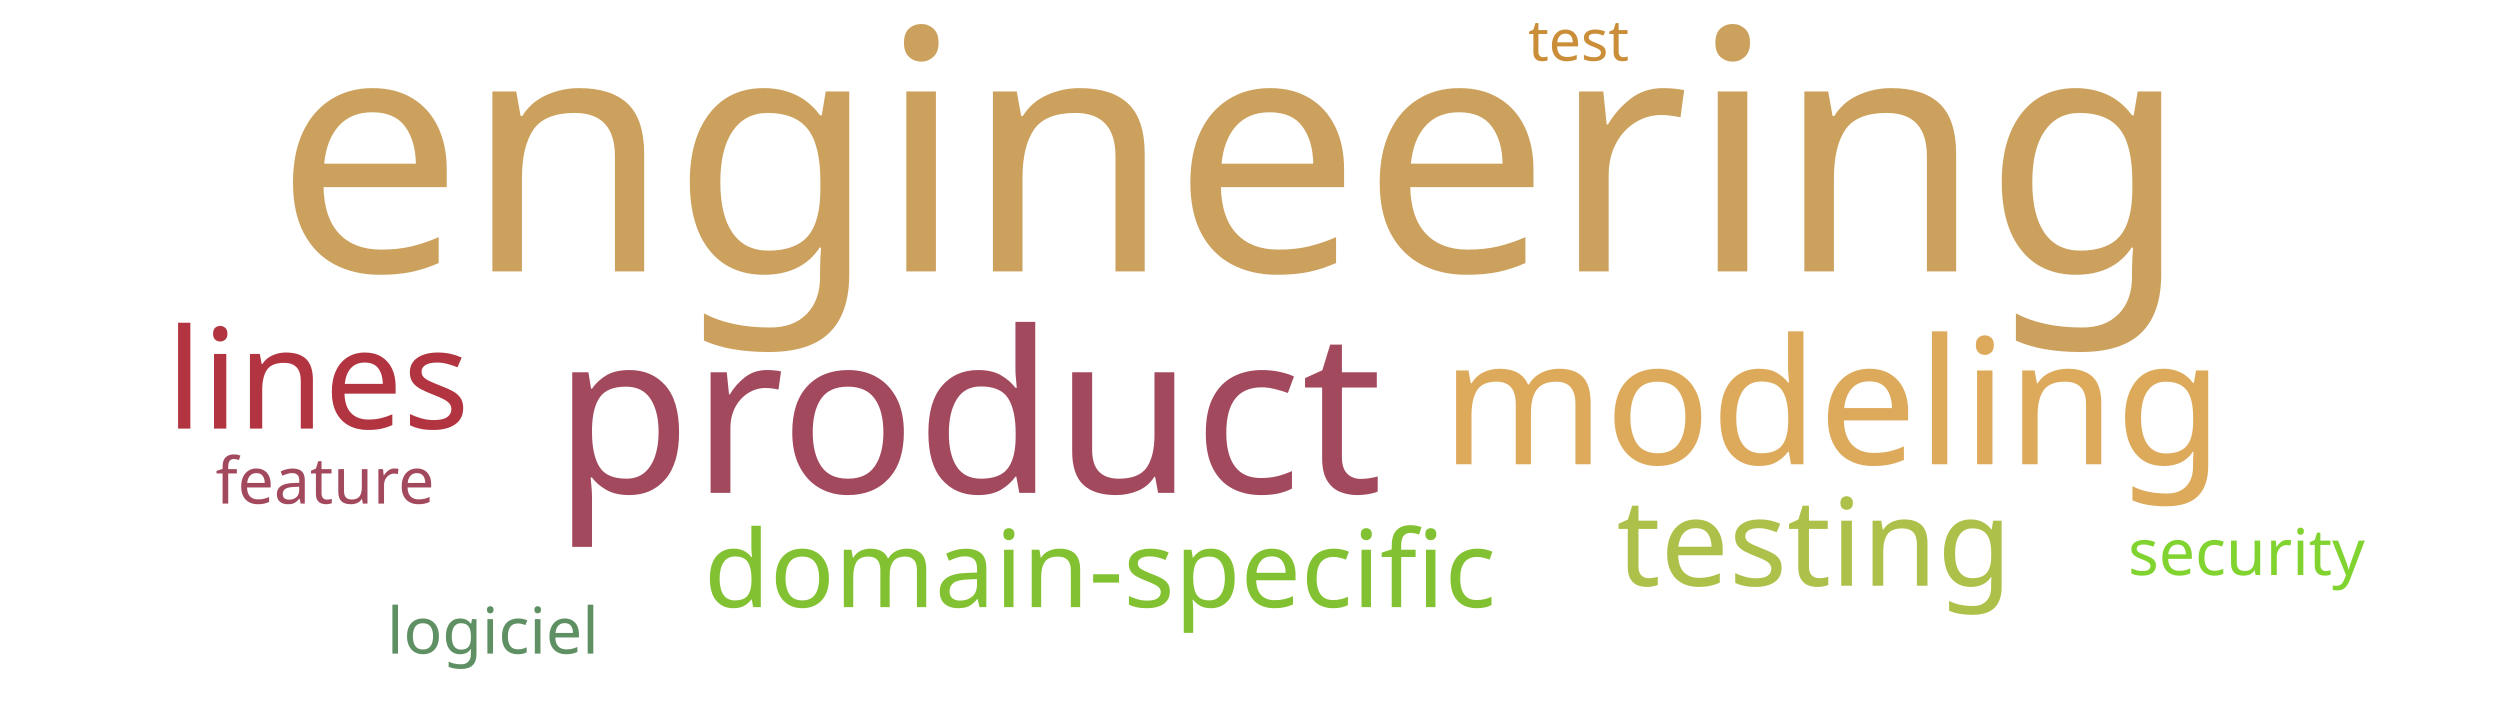
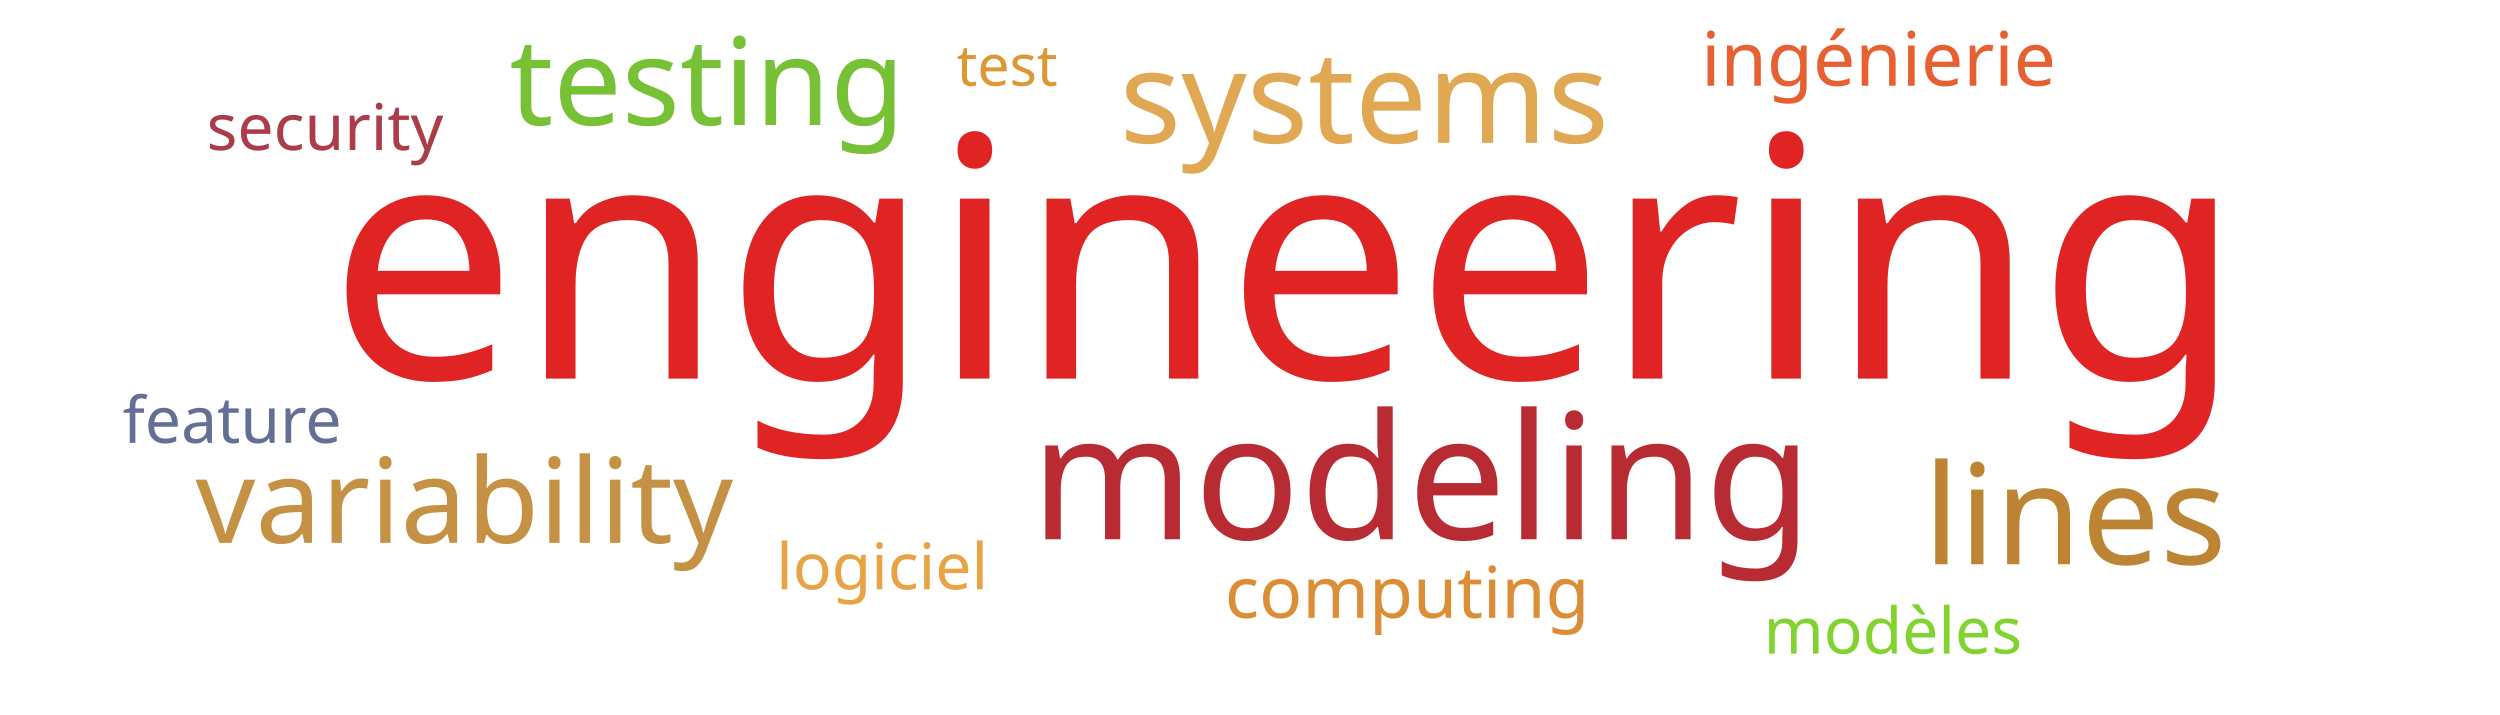
<svg xmlns="http://www.w3.org/2000/svg" width="700" height="200">
  <g transform="translate(350, 100)">
-     <text text-anchor="middle" style="font-family: Impact; font-size: 94px; fill: #cba15d" transform="translate(-5,-24)rotate(0)">engineering</text>
-     <text text-anchor="middle" style="font-family: Impact; font-size: 63px; fill: #a3495e" transform="translate(-79,38)rotate(0)">product</text>
-     <text text-anchor="middle" style="font-family: Impact; font-size: 49px; fill: #ddaa5c" transform="translate(163,30)rotate(0)">modeling</text>
-     <text text-anchor="middle" style="font-family: Impact; font-size: 39px; fill: #b23440" transform="translate(-261,20)rotate(0)">lines</text>
-     <text text-anchor="middle" style="font-family: Impact; font-size: 34px; fill: #adc14a" transform="translate(158,64)rotate(0)">testing</text>
-     <text text-anchor="middle" style="font-family: Impact; font-size: 30px; fill: #82c131" transform="translate(-42,70)rotate(0)">domain-specific</text>
-     <text text-anchor="middle" style="font-family: Impact; font-size: 18px; fill: #a3495e" transform="translate(-259,41)rotate(0)">feature</text>
-     <text text-anchor="middle" style="font-family: Impact; font-size: 18px; fill: #81d32f" transform="translate(279,61)rotate(0)">security</text>
-     <text text-anchor="middle" style="font-family: Impact; font-size: 18px; fill: #5e9063" transform="translate(-212,83)rotate(0)">logiciel</text>
-     <text text-anchor="middle" style="font-family: Impact; font-size: 16px; fill: #ca8e38" transform="translate(92,-83)rotate(0)">test</text>
+     <text text-anchor="middle" style="font-family: Impact; font-size: 94px; fill: #e02424" transform="translate(10,6)rotate(0)">engineering</text>
+     <text text-anchor="middle" style="font-family: Impact; font-size: 49px; fill: #b92b32" transform="translate(48,51)rotate(0)">modeling</text>
+     <text text-anchor="middle" style="font-family: Impact; font-size: 39px; fill: #bc8433" transform="translate(231,58)rotate(0)">lines</text>
+     <text text-anchor="middle" style="font-family: Impact; font-size: 36px; fill: #e1a853" transform="translate(32,-60)rotate(0)">systems</text>
+     <text text-anchor="middle" style="font-family: Impact; font-size: 34px; fill: #76c135" transform="translate(-152,-65)rotate(0)">testing</text>
+     <text text-anchor="middle" style="font-family: Impact; font-size: 33px; fill: #c59145" transform="translate(-220,52)rotate(0)">variability</text>
+     <text text-anchor="middle" style="font-family: Impact; font-size: 21px; fill: #e76032" transform="translate(176,-76)rotate(0)">ingénierie</text>
+     <text text-anchor="middle" style="font-family: Impact; font-size: 20px; fill: #dc8e37" transform="translate(44,73)rotate(0)">computing</text>
+     <text text-anchor="middle" style="font-family: Impact; font-size: 18px; fill: #636f94" transform="translate(-285,24)rotate(0)">feature</text>
+     <text text-anchor="middle" style="font-family: Impact; font-size: 18px; fill: #ab3d4b" transform="translate(-259,-58)rotate(0)">security</text>
+     <text text-anchor="middle" style="font-family: Impact; font-size: 18px; fill: #e8a444" transform="translate(-103,65)rotate(0)">logiciel</text>
+     <text text-anchor="middle" style="font-family: Impact; font-size: 18px; fill: #81d32f" transform="translate(180,83)rotate(0)">modèles</text>
+     <text text-anchor="middle" style="font-family: Impact; font-size: 16px; fill: #dd9735" transform="translate(-68,-76)rotate(0)">test</text>
  </g>
</svg>
